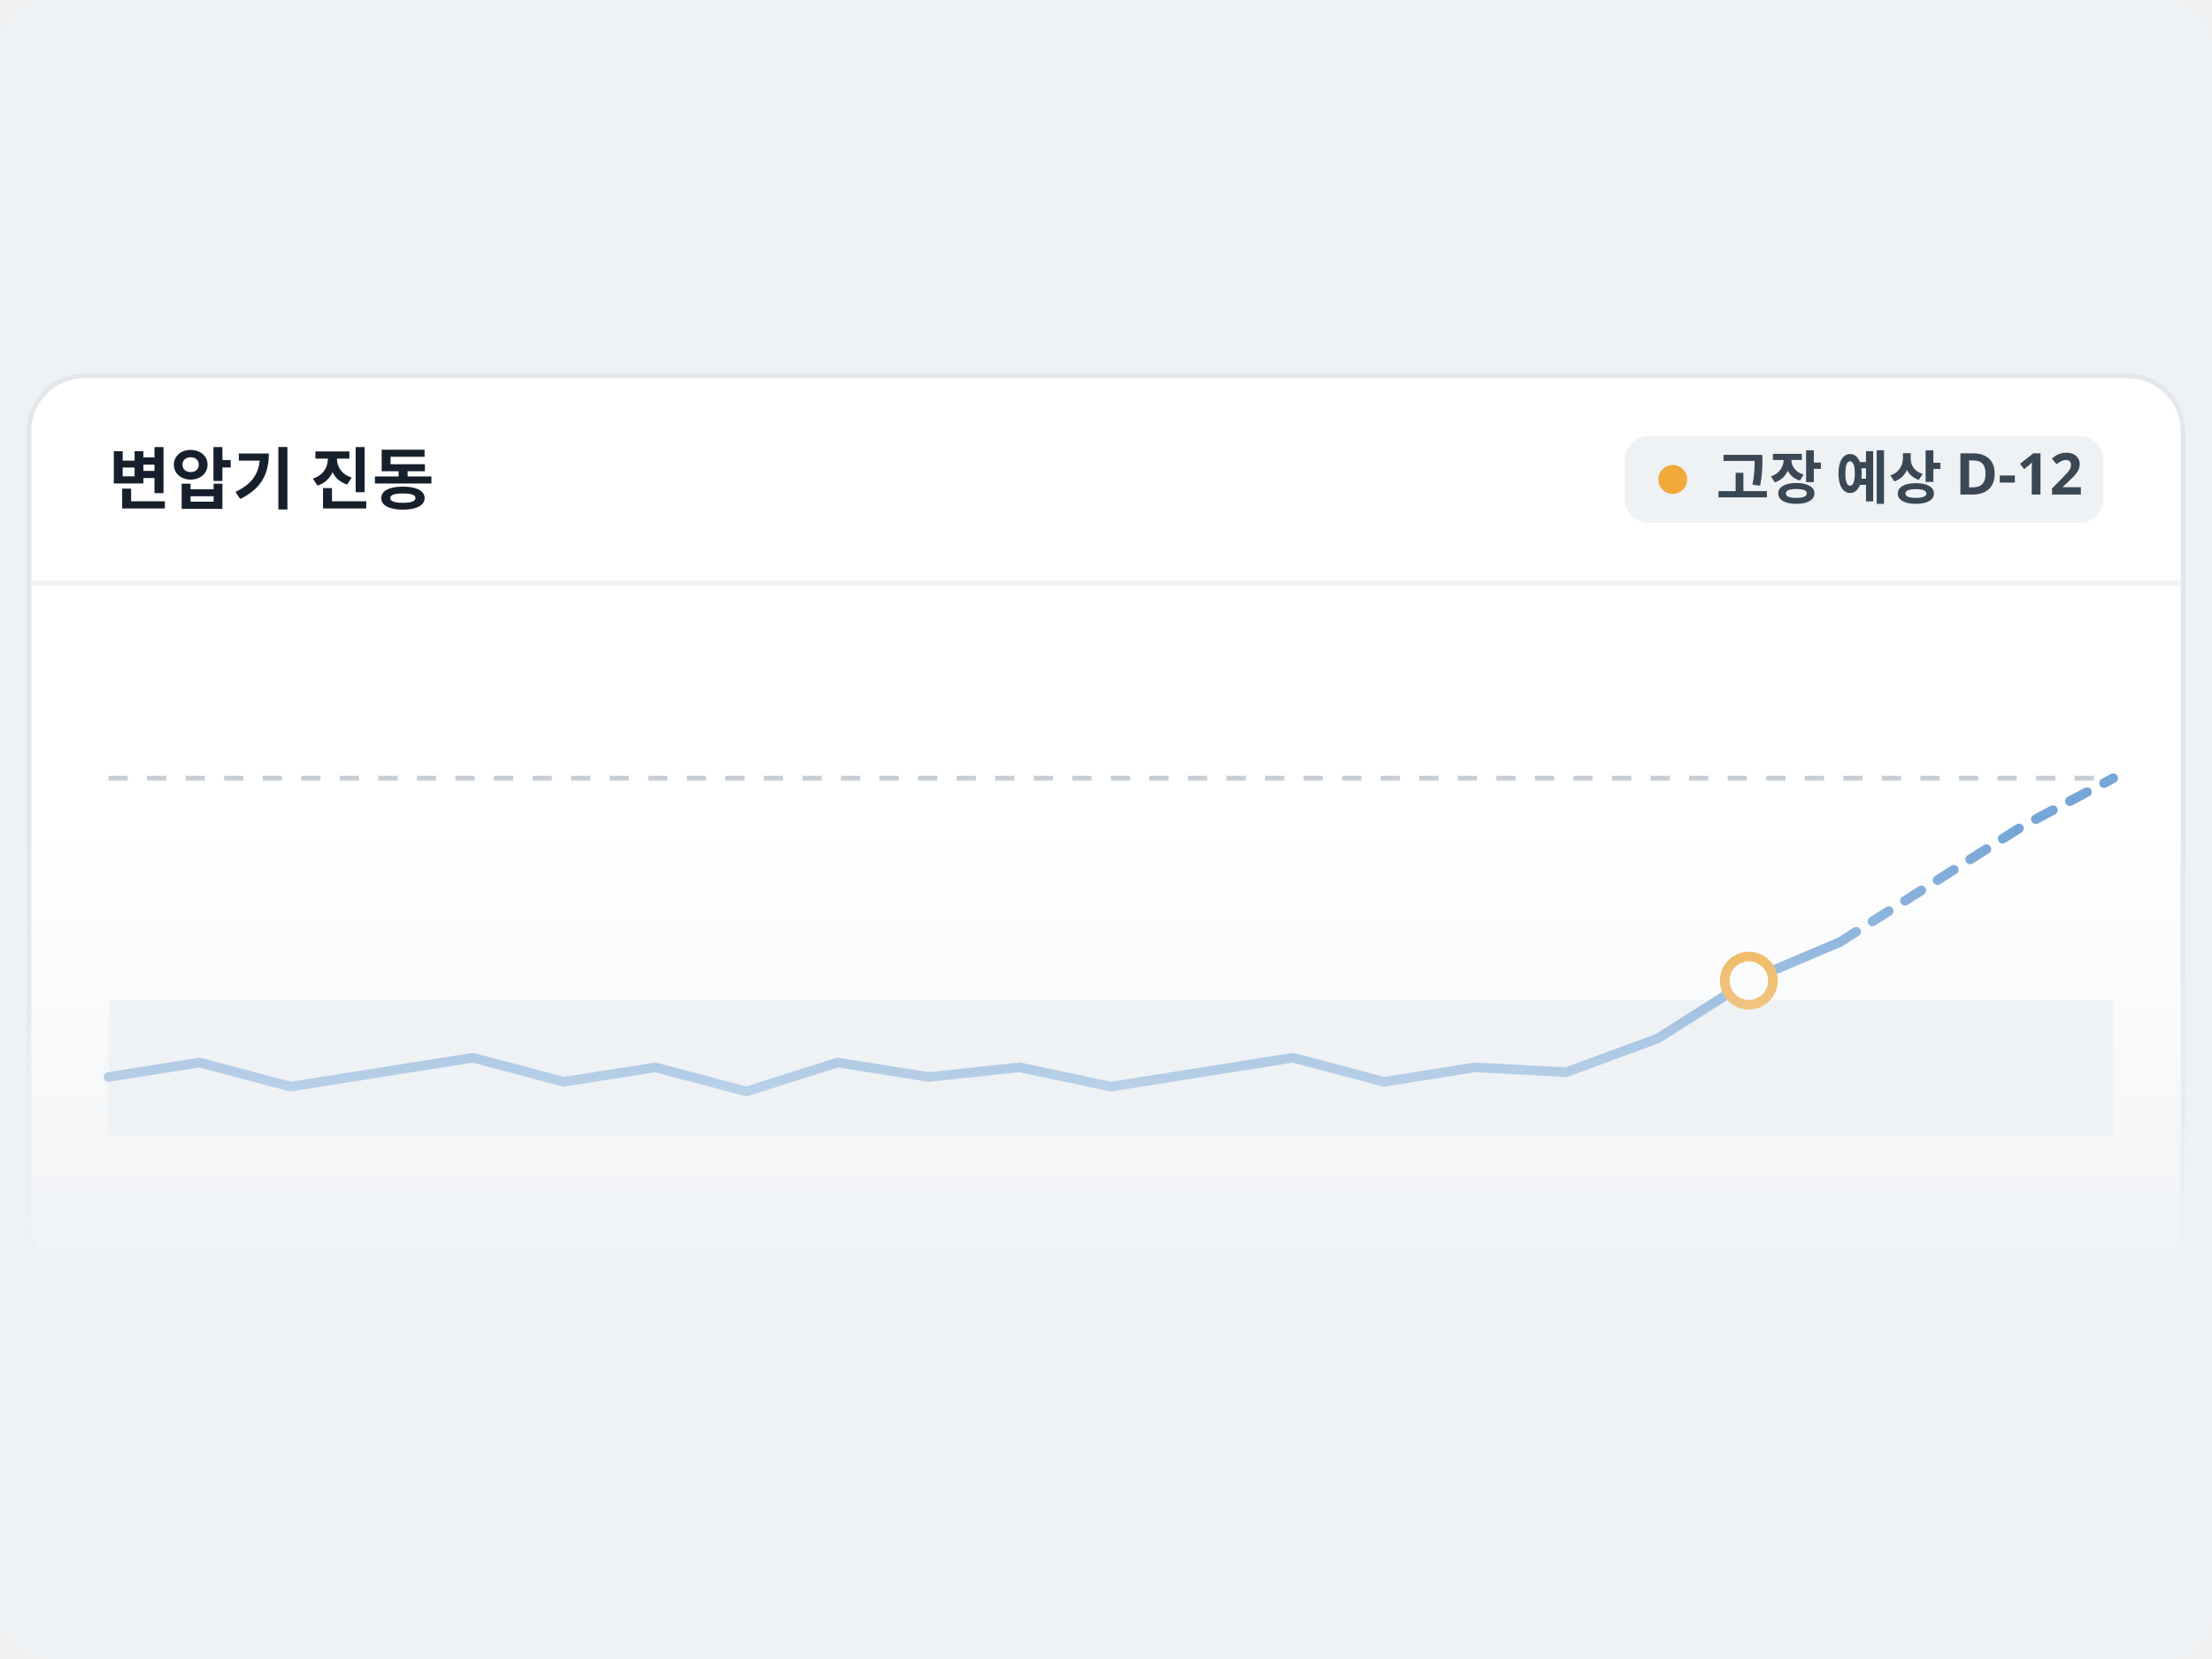
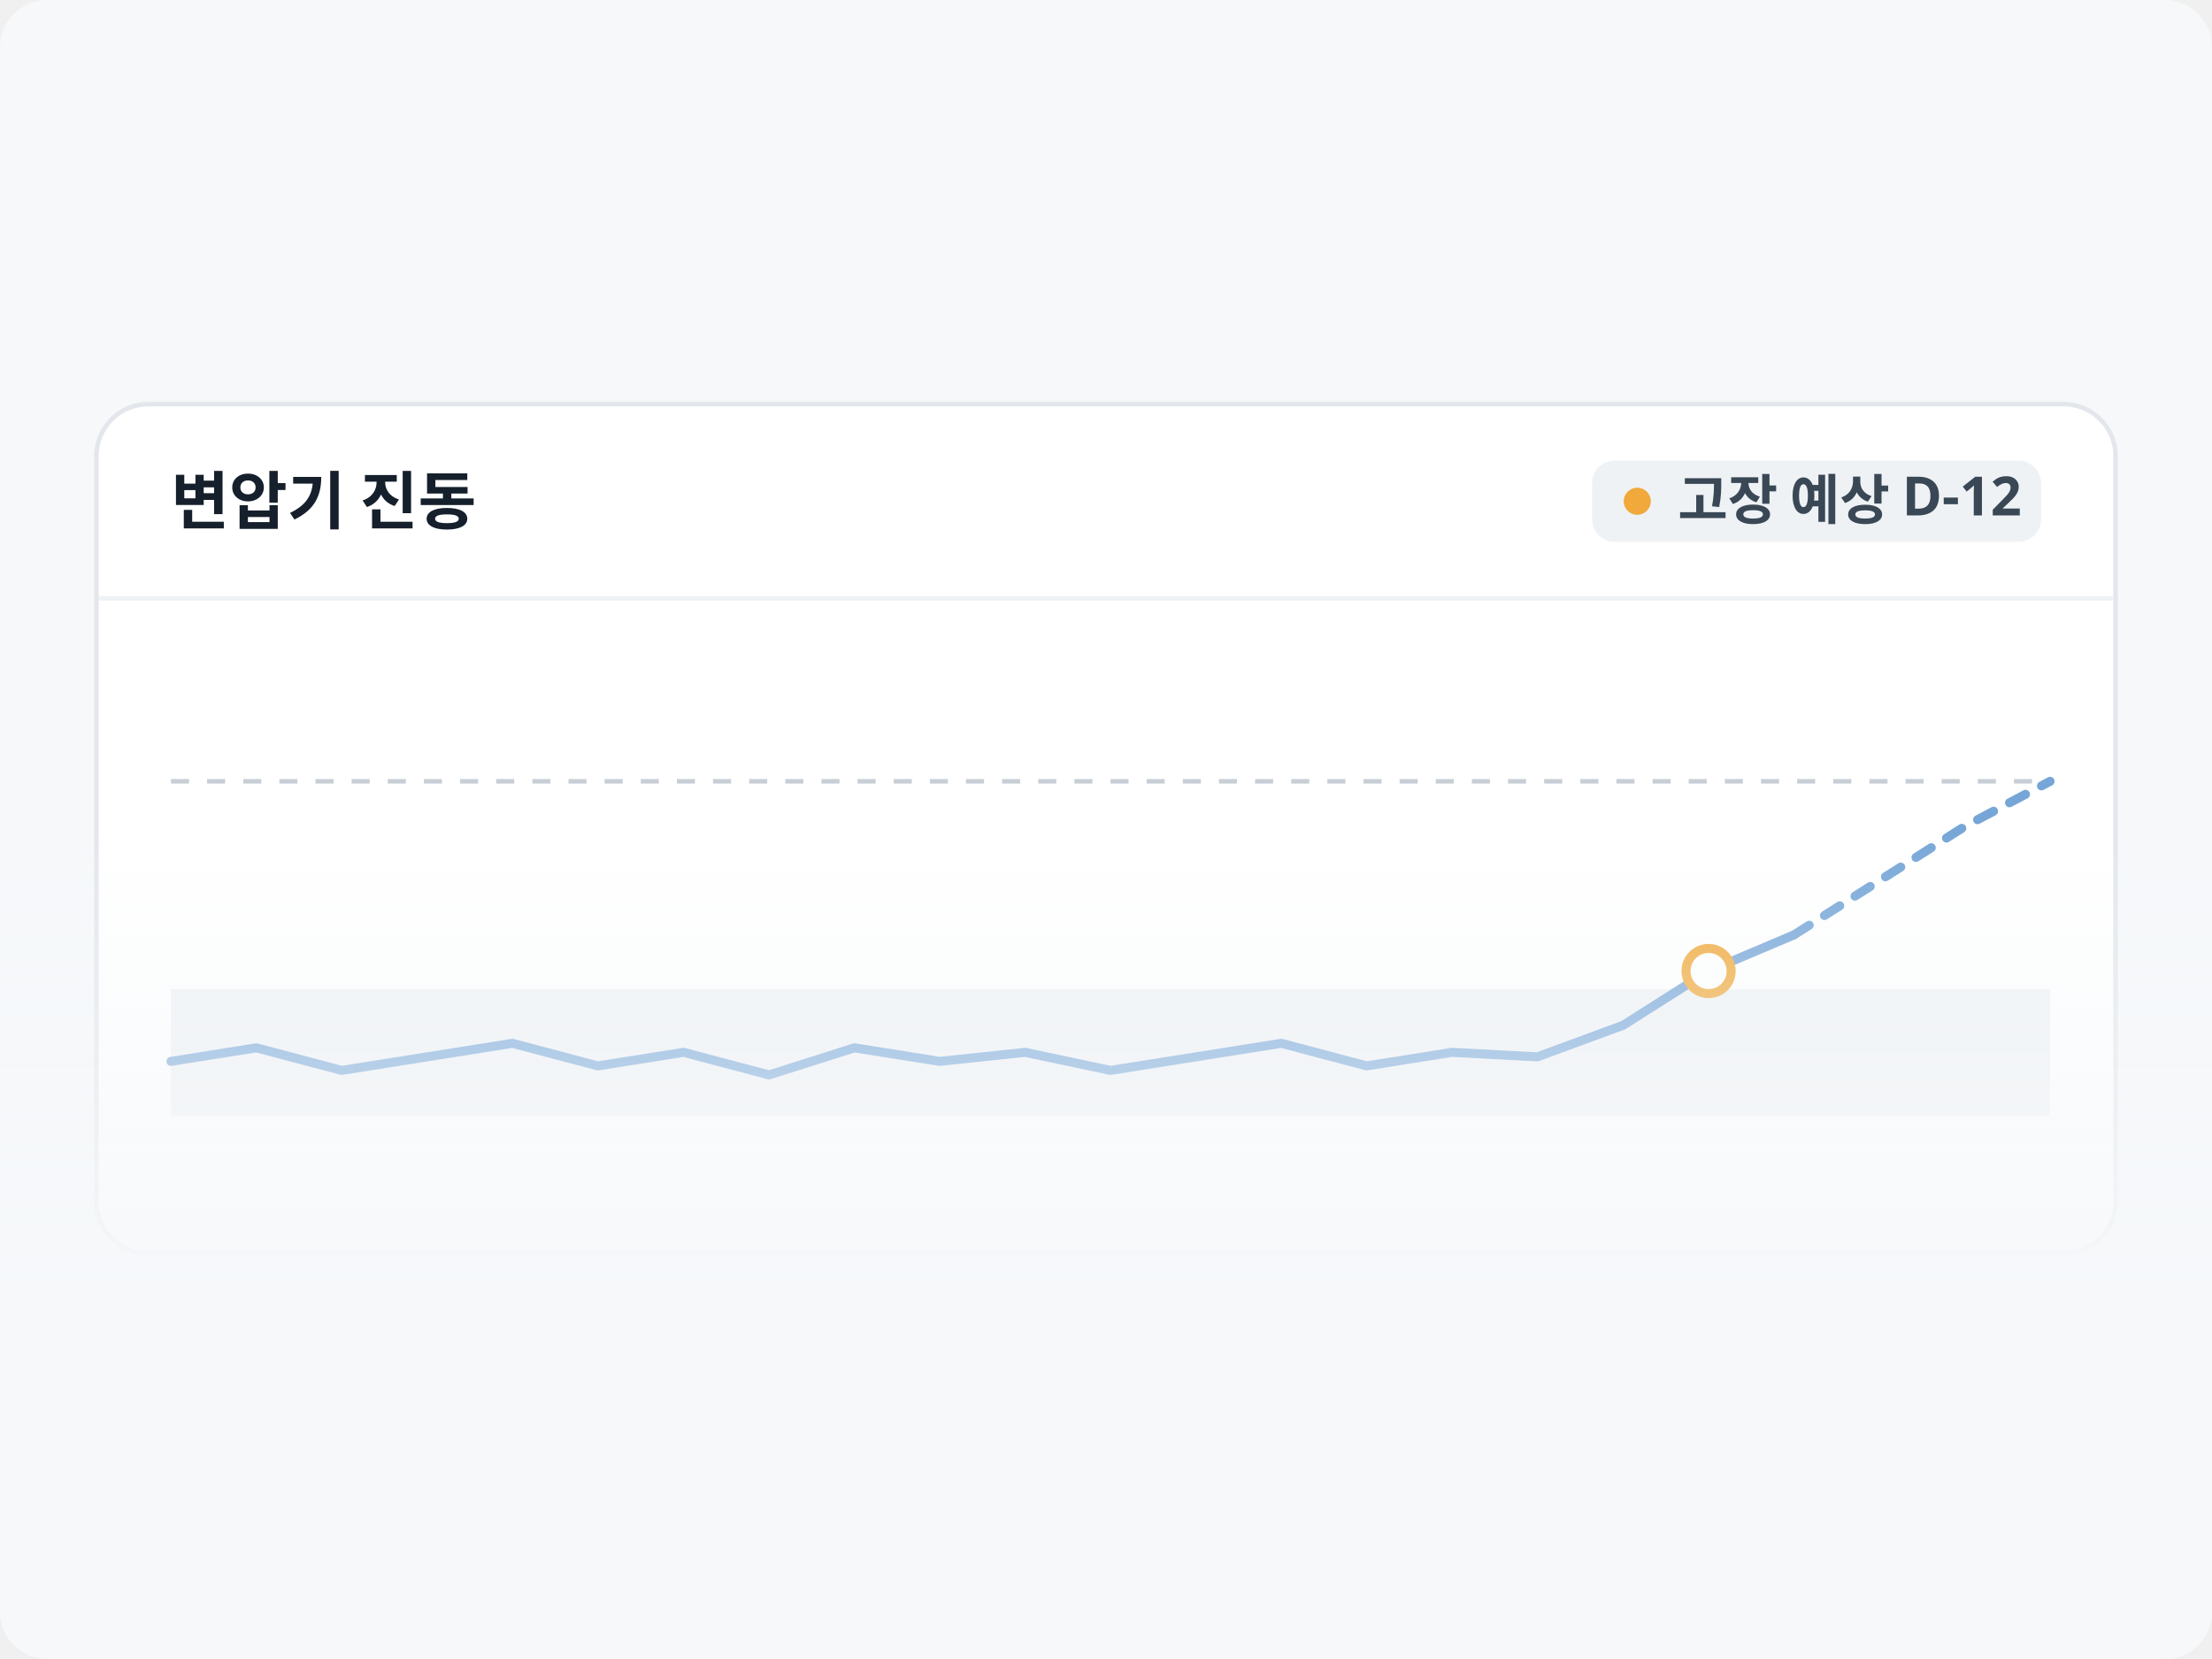
<svg xmlns="http://www.w3.org/2000/svg" width="560" height="420" viewBox="0 0 560 420" fill="none">
  <defs>
    <linearGradient id="fade0" x1="0" y1="210" x2="0" y2="330" gradientUnits="userSpaceOnUse">
-       <stop offset="0" stop-color="#EFF2F5" stop-opacity="0" />
-       <stop offset="0.5" stop-color="#EFF2F5" stop-opacity="0.5" />
-       <stop offset="1" stop-color="#EFF2F5" stop-opacity="1" />
+       <stop offset="0" stop-color="#F6F8FA" stop-opacity="0" />
+       <stop offset="0.5" stop-color="#F6F8FA" stop-opacity="0.5" />
+       <stop offset="1" stop-color="#F6F8FA" stop-opacity="1" />
    </linearGradient>
    <clipPath id="card">
      <rect width="560" height="420" rx="12" />
    </clipPath>
  </defs>
  <g clip-path="url(#card)">
-     <rect x="0" y="0" width="560" height="420" rx="12" fill="#EFF2F5" />
-     <g transform="translate(-61.60 -45.76) scale(1.22)">
-       <rect x="56.5" y="115.5" width="447" height="188" rx="11.5" fill="#FFFFFF" stroke="#E3E7EC" stroke-width="1" />
-       <line x1="57" y1="158.5" x2="503" y2="158.5" stroke="#EFF2F5" stroke-width="1" />
-       <text x="73" y="142" font-family="Pretendard" font-size="14" font-weight="600" fill="#16202C">변압기 진동</text>
-       <rect x="387.61" y="128" width="99.39" height="18" rx="5" fill="#EFF2F5" />
-       <rect x="394.61" y="134" width="6" height="6" rx="3" fill="#F0A93A" />
-       <text x="406.61" y="141" font-family="Pretendard" font-size="12" font-weight="600" fill="#3A4856">고장 예상 D-12</text>
-       <g transform="translate(73 175) scale(1 1)">
-         <rect x="0" y="70" width="416" height="28" fill="#EFF2F5" />
-         <line x1="0" y1="24" x2="416" y2="24" stroke-width="1" stroke-dasharray="4 4" fill="#000000" stroke="#C8CED5" />
-         <path d="M0.0 86 L18.9 83 L37.8 88 L56.7 85 L75.6 82 L94.5 87 L113.5 84 L132.4 89 L151.3 83 L170.2 86 L189.1 84 L208.0 88 L226.9 85 L245.8 82 L264.7 87 L283.6 84 L302.5 85 L321.5 78 L340.4 66 L359.3 58" fill="none" stroke-width="2" stroke-linejoin="round" stroke-linecap="round" stroke="#76A6D7" />
-         <path d="M359.3 58 L378.2 46 L397.1 34 L416.0 24" fill="none" stroke-width="2" stroke-dasharray="4 4" stroke-linecap="round" stroke="#76A6D7" />
-         <circle cx="340.4" cy="66" r="5" stroke-width="2" fill="#FFFFFF" stroke="#F0A93A" />
+     <rect x="0" y="0" width="560" height="420" rx="12" fill="#F6F8FA" />
+     <g transform="translate(17.539 13.123) scale(0.93736)">
+       <g transform="translate(-61.60 -45.76) scale(1.22)">
+         <rect x="56.5" y="115.5" width="447" height="188" rx="11.5" fill="#FFFFFF" stroke="#E3E7EC" stroke-width="1" />
+         <line x1="57" y1="158.5" x2="503" y2="158.5" stroke="#EFF2F5" stroke-width="1" />
+         <text x="73" y="142" font-family="Pretendard" font-size="14" font-weight="600" fill="#16202C">변압기 진동</text>
+         <rect x="387.61" y="128" width="99.39" height="18" rx="5" fill="#EFF2F5" />
+         <rect x="394.61" y="134" width="6" height="6" rx="3" fill="#F0A93A" />
+         <text x="406.61" y="141" font-family="Pretendard" font-size="12" font-weight="600" fill="#3A4856">고장 예상 D-12</text>
+         <g transform="translate(73 175) scale(1 1)">
+           <rect x="0" y="70" width="416" height="28" fill="#EFF2F5" />
+           <line x1="0" y1="24" x2="416" y2="24" stroke-width="1" stroke-dasharray="4 4" fill="#000000" stroke="#C8CED5" />
+           <path d="M0.0 86 L18.9 83 L37.8 88 L56.7 85 L75.6 82 L94.5 87 L113.5 84 L132.4 89 L151.3 83 L170.2 86 L189.1 84 L208.0 88 L226.9 85 L245.8 82 L264.7 87 L283.6 84 L302.5 85 L321.5 78 L340.4 66 L359.3 58" fill="none" stroke-width="2" stroke-linejoin="round" stroke-linecap="round" stroke="#76A6D7" />
+           <path d="M359.3 58 L378.2 46 L397.1 34 L416.0 24" fill="none" stroke-width="2" stroke-dasharray="4 4" stroke-linecap="round" stroke="#76A6D7" />
+           <circle cx="340.4" cy="66" r="5" stroke-width="2" fill="#FFFFFF" stroke="#F0A93A" />
+         </g>
      </g>
    </g>
    <rect x="0" y="210" width="560" height="210" fill="url(#fade0)" />
  </g>
</svg>
